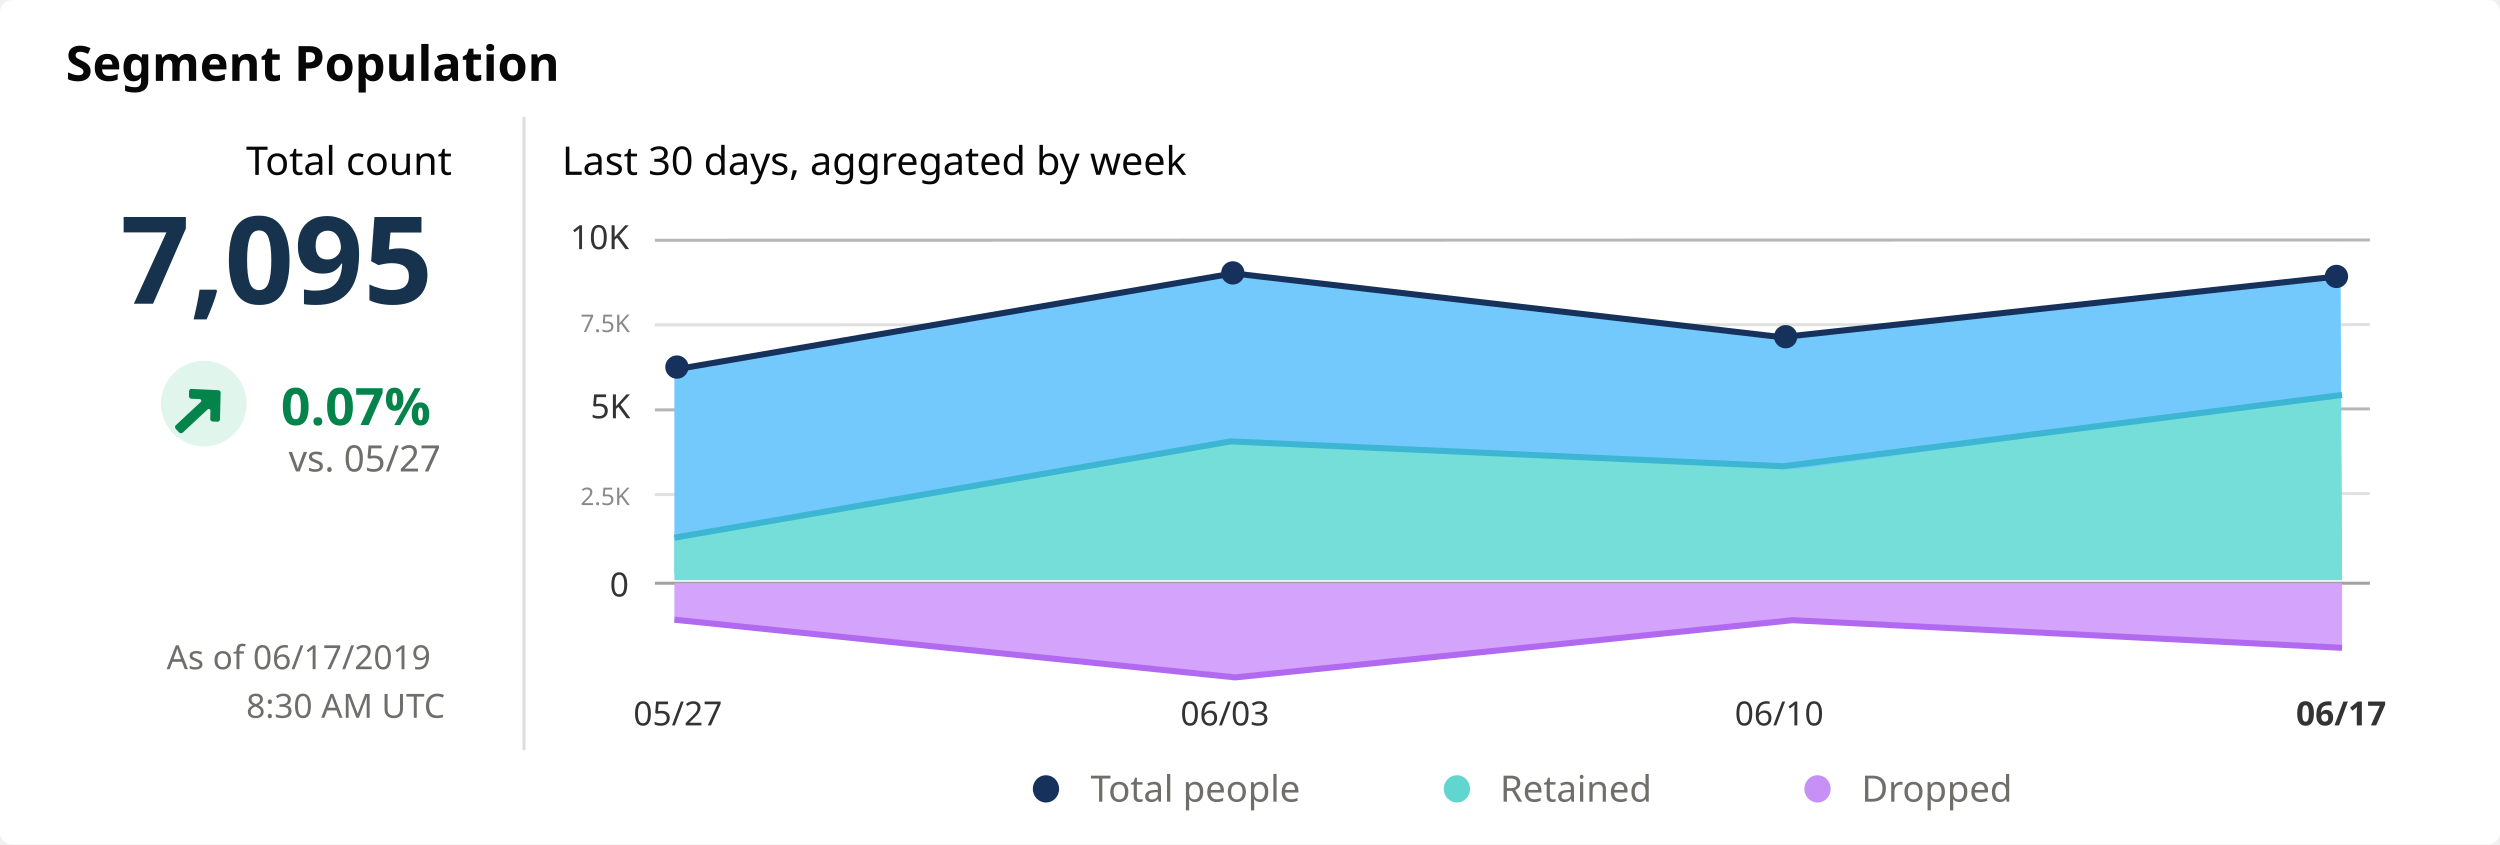
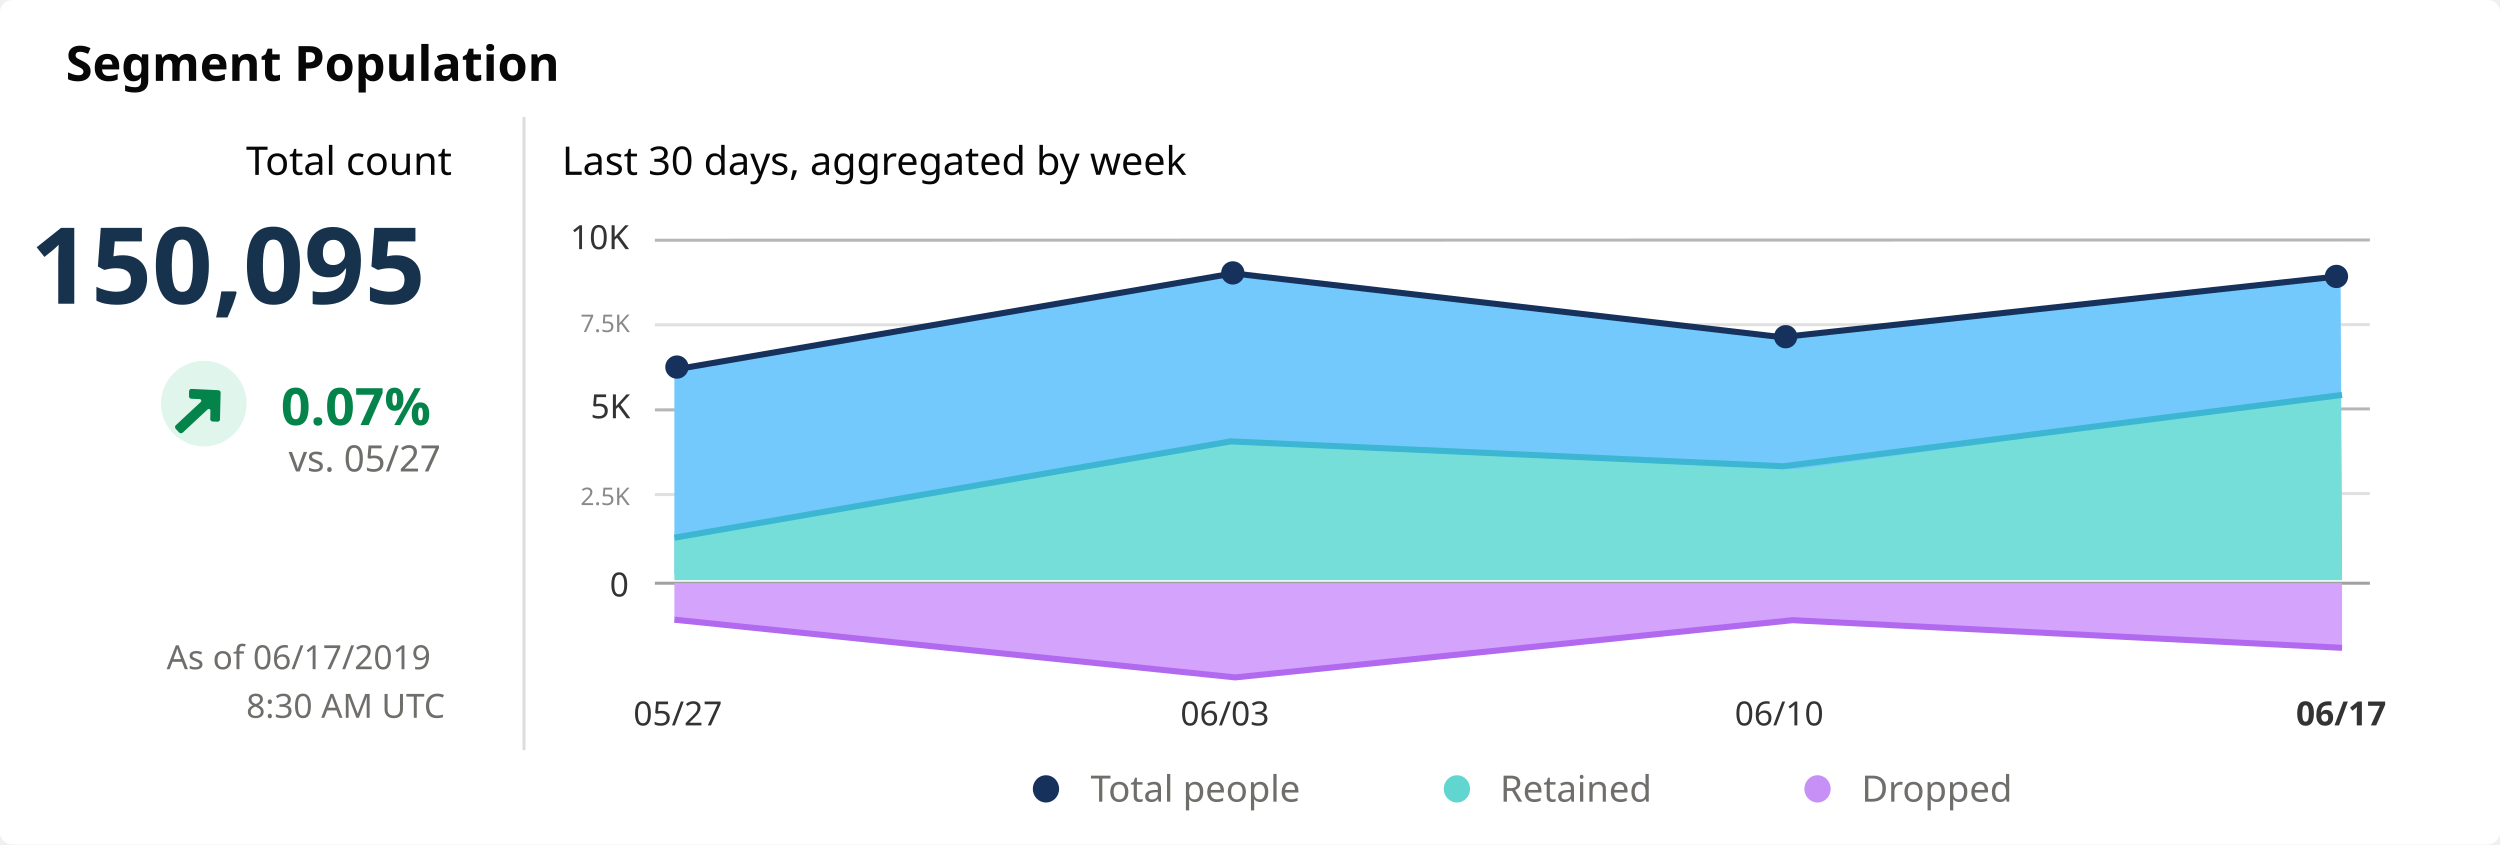
<svg xmlns="http://www.w3.org/2000/svg" xmlns:xlink="http://www.w3.org/1999/xlink" width="823px" height="278px" viewBox="0 0 823 278" version="1.1">
  <defs>
    <path d="M14.592,10.819 C15.063,10.836 15.399,10.523 15.415,10.052 L15.632,1.303 C15.649,0.832 15.308,0.466 14.836,0.45 L6.066,0.026 C5.595,0.009 5.259,0.322 5.243,0.793 L5.216,2.414 C5.199,2.885 5.54,3.25 6.011,3.267 L8.749,3.392 C9.22,3.408 9.466,3.977 9.1,4.318 L0.872,11.991 C0.567,12.275 0.518,12.834 0.831,13.169 L1.967,14.388 C2.28,14.723 2.871,14.685 3.145,14.429 L11.373,6.756 C11.739,6.415 12.289,6.7 12.273,7.171 L12.207,9.91 C12.19,10.381 12.531,10.747 13.002,10.764 L14.592,10.819 Z" id="path-1" />
  </defs>
  <g id="Page-1" stroke="none" stroke-width="1" fill="none" fill-rule="evenodd">
    <g id="0020___ID=segment" transform="translate(-12, -241)">
      <g id="Chart2" transform="translate(12, 241)">
        <rect id="Rectangle-Copy-12" fill="#FFFFFF" fill-rule="nonzero" x="0" y="0" width="823" height="278" rx="4" />
        <path d="M779.673,192 L216.084,192" id="Line-6" stroke="#979797" opacity="0.9" stroke-linecap="square" />
        <path d="M779.673,79 L216.084,79.084" id="Line-6-Copy-5" stroke="#979797" opacity="0.7" stroke-linecap="square" />
        <path d="M779.673,106.864 L216.084,106.949" id="Line-6-Copy-5_2" stroke="#979797" opacity="0.3" stroke-linecap="square" />
        <path d="M779.673,162.471 L216.084,162.8" id="Line-6-Copy-7" stroke="#979797" opacity="0.3" stroke-linecap="square" />
        <path d="M779.673,134.607 L216.084,134.935" id="Line-6-Copy-7_2" stroke="#979797" opacity="0.7" stroke-linecap="square" />
        <polygon class="growUp" id="Path-3-Copy-2" fill="#74C9FC" points="222 120.891 406 89.5 587.5 110.5 770.521 91 771 189 222 189" />
        <polyline class="growUp" id="Path-Copy-2" fill="#76DED9" points="222 177.672 405.463 146.17 591.968 154.392 770.521 130 771 191 222 191" />
        <polyline class="growDown" id="Path-Copy-6" fill="#D4A4FD" points="222.001 203.329 406.929 223 590.806 203.497 771 212.5 771 192 222 192" />
        <polyline class="growAcross" id="Path" stroke="#B169EF" stroke-width="2" points="222 204 406.592 223 590.135 204.162 771 213.263" />
        <polyline class="growAcross" id="Path-Copy-3" stroke="#16325C" stroke-width="2" points="223 121.5 406 90 586.5 111 769.5 91" />
        <polyline class="growAcross" id="Path-Copy-4" stroke="#3CB6D2" stroke-width="2" points="222 177 405.118 145.308 587.035 153.5 771 130" />
        <path d="M344.333,264.199 C346.726,264.199 348.666,262.185 348.666,259.699 C348.666,257.214 346.726,255.199 344.333,255.199 C341.94,255.199 340,257.214 340,259.699 C340,262.185 341.94,264.199 344.333,264.199 Z" id="Oval-Copy-30" fill="#16325C" />
        <path d="M598.333,264.199 C600.726,264.199 602.666,262.185 602.666,259.699 C602.666,257.214 600.726,255.199 598.333,255.199 C595.94,255.199 594,257.214 594,259.699 C594,262.185 595.94,264.199 598.333,264.199 Z" id="Oval-Copy-32" fill="#C790F7" />
        <path d="M479.619,264.199 C482.012,264.199 483.952,262.185 483.952,259.699 C483.952,257.214 482.012,255.199 479.619,255.199 C477.226,255.199 475.286,257.214 475.286,259.699 C475.286,262.185 477.226,264.199 479.619,264.199 Z" id="Oval-Copy-33" fill="#61D6D0" />
        <text id="Total-people" fill="#706E6B" font-family="SalesforceSans-Regular, Salesforce Sans" font-size="12" font-weight="normal">
          <tspan x="359.016" y="263.911">Total people</tspan>
        </text>
        <text id="Retained" fill="#706E6B" font-family="SalesforceSans-Regular, Salesforce Sans" font-size="12" font-weight="normal">
          <tspan x="493.829" y="263.911">Retained</tspan>
        </text>
        <text id="Dropped" fill="#706E6B" font-family="SalesforceSans-Regular, Salesforce Sans" font-size="12" font-weight="normal">
          <tspan x="612.812" y="263.911">Dropped</tspan>
        </text>
        <text id="05/27" fill="#333333" font-family="SalesforceSans-Regular, Salesforce Sans" font-size="11" font-weight="normal">
          <tspan x="208.521" y="238.81">05/27</tspan>
        </text>
        <text id="06/03" fill="#333333" font-family="SalesforceSans-Regular, Salesforce Sans" font-size="11" font-weight="normal">
          <tspan x="388.607" y="238.81">06/03</tspan>
        </text>
        <text id="06/10" fill="#333333" font-family="SalesforceSans-Regular, Salesforce Sans" font-size="11" font-weight="normal">
          <tspan x="571.091" y="238.81">06/10</tspan>
        </text>
        <text id="06/17" fill="#333333" font-family="SalesforceSans-Bold, Salesforce Sans" font-size="11" font-weight="bold">
          <tspan x="755.851" y="238.81">06/17</tspan>
        </text>
        <path d="M222.84,124.68 C224.961,124.68 226.68,122.961 226.68,120.84 C226.68,118.719 224.961,117 222.84,117 C220.719,117 219,118.719 219,120.84 C219,122.961 220.719,124.68 222.84,124.68 Z" id="Oval-Copy-3" fill="#16325C" />
        <path d="M405.84,93.68 C407.961,93.68 409.68,91.961 409.68,89.84 C409.68,87.719 407.961,86 405.84,86 C403.719,86 402,87.719 402,89.84 C402,91.961 403.719,93.68 405.84,93.68 Z" id="Oval-Copy-4" fill="#16325C" />
        <path d="M587.84,114.68 C589.961,114.68 591.68,112.961 591.68,110.84 C591.68,108.719 589.961,107 587.84,107 C585.719,107 584,108.719 584,110.84 C584,112.961 585.719,114.68 587.84,114.68 Z" id="Oval-Copy-5" fill="#16325C" />
        <path d="M769.16,94.84 C771.281,94.84 773,93.121 773,91 C773,88.879 771.281,87.16 769.16,87.16 C767.039,87.16 765.32,88.879 765.32,91 C765.32,93.121 767.039,94.84 769.16,94.84 Z" id="Oval-Copy-6" fill="#16325C" />
        <path d="M172.5,39 L172.5,246.449" id="Line-4" stroke="#DFDCDC" stroke-linecap="square" />
        <path d="M67.095,146.959 C74.879,146.959 81.189,140.649 81.189,132.864 C81.189,125.08 74.879,118.77 67.095,118.77 C59.31,118.77 53,125.08 53,132.864 C53,140.649 59.31,146.959 67.095,146.959 Z" id="Oval" fill="#E0F5EC" />
        <text id="vs.-05/27" fill="#706E6B" font-family="SalesforceSans-Regular, Salesforce Sans" font-size="12" font-weight="normal">
          <tspan x="95" y="155.212">vs. 05/27</tspan>
        </text>
        <g id="Icons-/-Utility-Icon" transform="translate(57, 128)">
          <path d="M14.592,10.819 C15.063,10.836 15.399,10.523 15.415,10.052 L15.632,1.303 C15.649,0.832 15.308,0.466 14.836,0.45 L6.066,0.026 C5.595,0.009 5.259,0.322 5.243,0.793 L5.216,2.414 C5.199,2.885 5.54,3.25 6.011,3.267 L8.749,3.392 C9.22,3.408 9.466,3.977 9.1,4.318 L0.872,11.991 C0.567,12.275 0.518,12.834 0.831,13.169 L1.967,14.388 C2.28,14.723 2.871,14.685 3.145,14.429 L11.373,6.756 C11.739,6.415 12.289,6.7 12.273,7.171 L12.207,9.91 C12.19,10.381 12.531,10.747 13.002,10.764 L14.592,10.819 Z" id="Mask_5" fill="#04844B" />
          <g id="Clipped">
            <mask id="mask-2" fill="white">
              <use xlink:href="#path-1" />
            </mask>
            <g id="Mask_6" />
          </g>
        </g>
        <text id="0" fill="#333333" font-family="SalesforceSans-Regular, Salesforce Sans" font-size="11" font-weight="normal">
          <tspan x="200.728" y="196.361">0</tspan>
        </text>
        <text id="10K" fill="#333333" font-family="SalesforceSans-Regular, Salesforce Sans" font-size="11" font-weight="normal">
          <tspan x="187.698" y="82.021">10K</tspan>
        </text>
        <text id="5K" fill="#333333" font-family="SalesforceSans-Regular, Salesforce Sans" font-size="11" font-weight="normal">
          <tspan x="194.412" y="137.701">5K</tspan>
        </text>
        <text id="7.5K" fill="#898989" font-family="SalesforceSans-Regular, Salesforce Sans" font-size="8" font-weight="normal">
          <tspan x="191.084" y="109.308">7.5K</tspan>
        </text>
        <text id="2.5K" fill="#898989" font-family="SalesforceSans-Regular, Salesforce Sans" font-size="8" font-weight="normal">
          <tspan x="191.084" y="166.267">2.5K</tspan>
        </text>
        <text id="0.07%" fill="#04844B" font-family="SalesforceSans-Bold, Salesforce Sans" font-size="17" font-weight="bold">
          <tspan x="92.5" y="139.926">0.07%</tspan>
        </text>
        <text id="Segment-Population" fill="#080707" font-family="SalesforceSans-Bold, Salesforce Sans" font-size="16" font-weight="bold">
          <tspan x="21.656" y="26.616">Segment Population</tspan>
        </text>
        <text id="As-of-06/17/2019" fill="#706E6B" font-family="SalesforceSans-Regular, Salesforce Sans" font-size="11" font-weight="normal">
          <tspan x="54.839" y="220.31">As of 06/17/2019</tspan>
        </text>
        <text id="8:30-AM-UTC" fill="#706E6B" font-family="SalesforceSans-Regular, Salesforce Sans" font-size="11" font-weight="normal">
          <tspan x="81.061" y="236.31">8:30 AM UTC</tspan>
        </text>
-         <text id="7,095" fill="#17324D" font-family="SalesforceSans-Bold, Salesforce Sans" font-size="40" font-weight="bold">
-           <tspan x="39.625" y="99.989">7,095</tspan>
+         <text id="7,095" fill="#17324D" font-family="SalesforceSans-Bold, Salesforce Sans" font-size="35" font-weight="bold">
+           <tspan x="10" y="99.989">150,095</tspan>
        </text>
        <text id="Last-30-days,-aggregated-by-week" fill="#080707" font-family="SalesforceSans-Regular, Salesforce Sans" font-size="13" font-weight="normal">
          <tspan x="185" y="57.563">Last 30 days, aggregated by week</tspan>
        </text>
        <text id="Total-count" fill="#080707" font-family="SalesforceSans-Regular, Salesforce Sans" font-size="13" font-weight="normal">
          <tspan x="81" y="57.563">Total count</tspan>
        </text>
      </g>
    </g>
  </g>
</svg>
